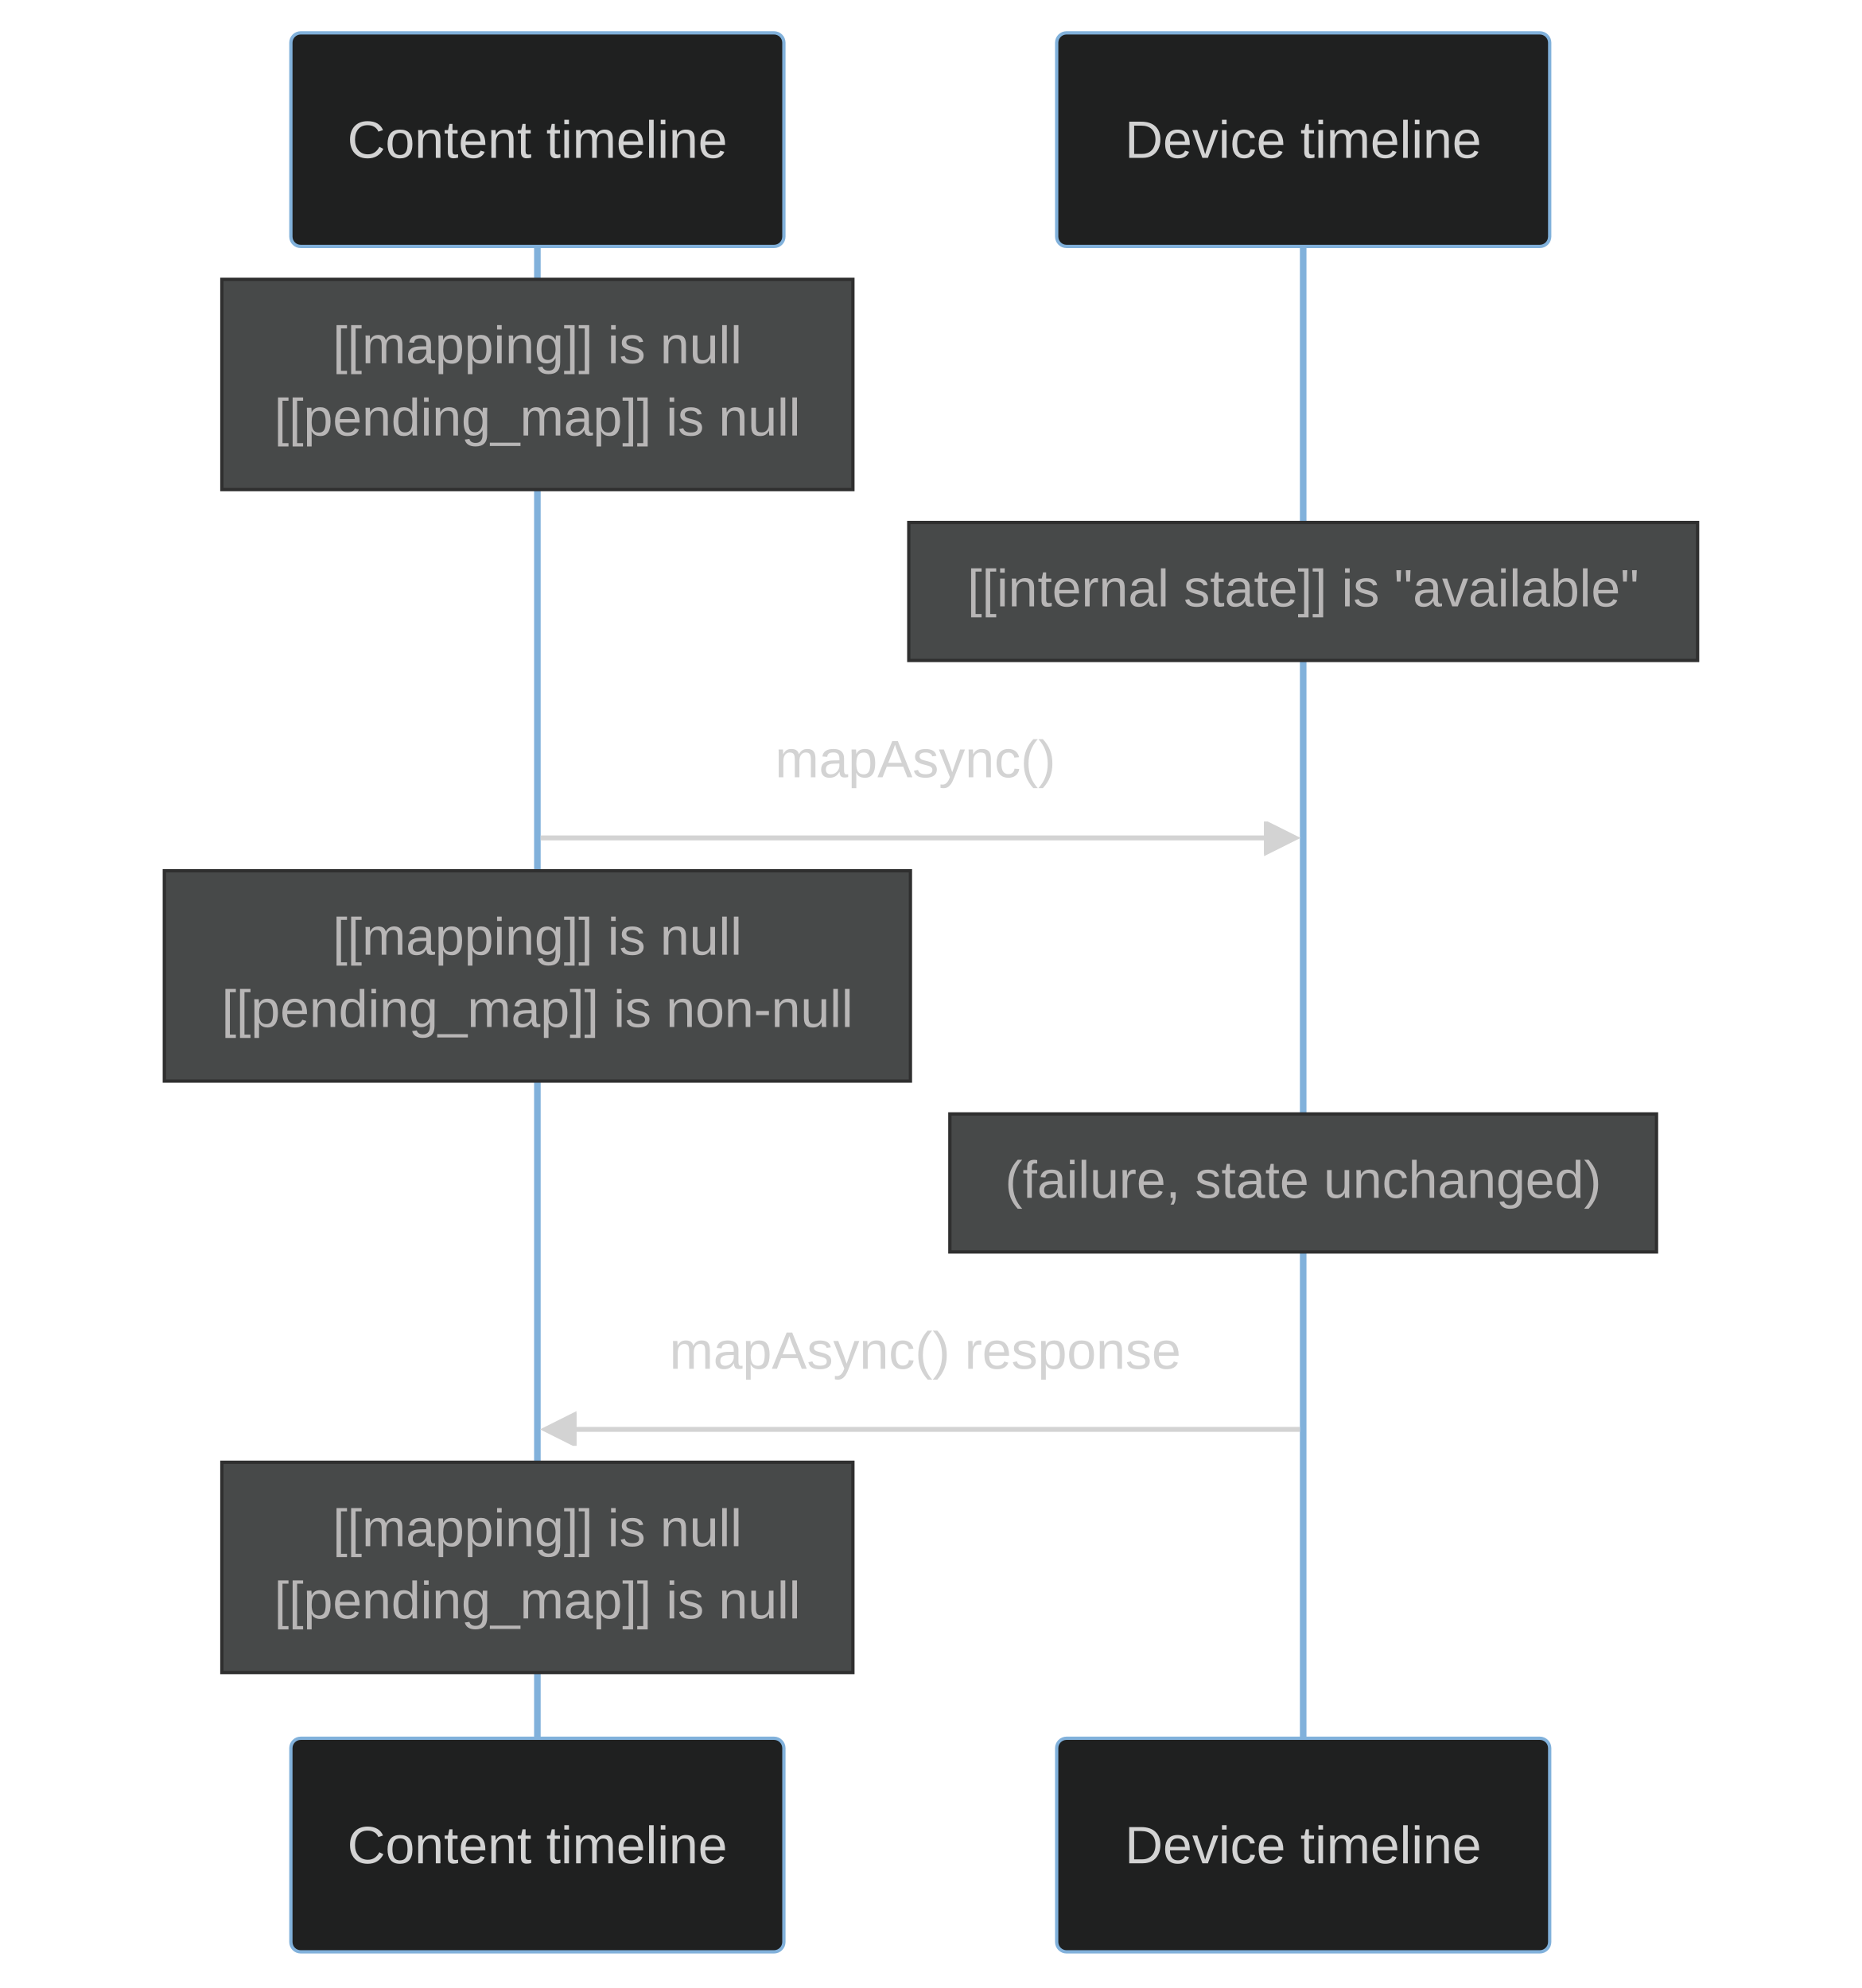
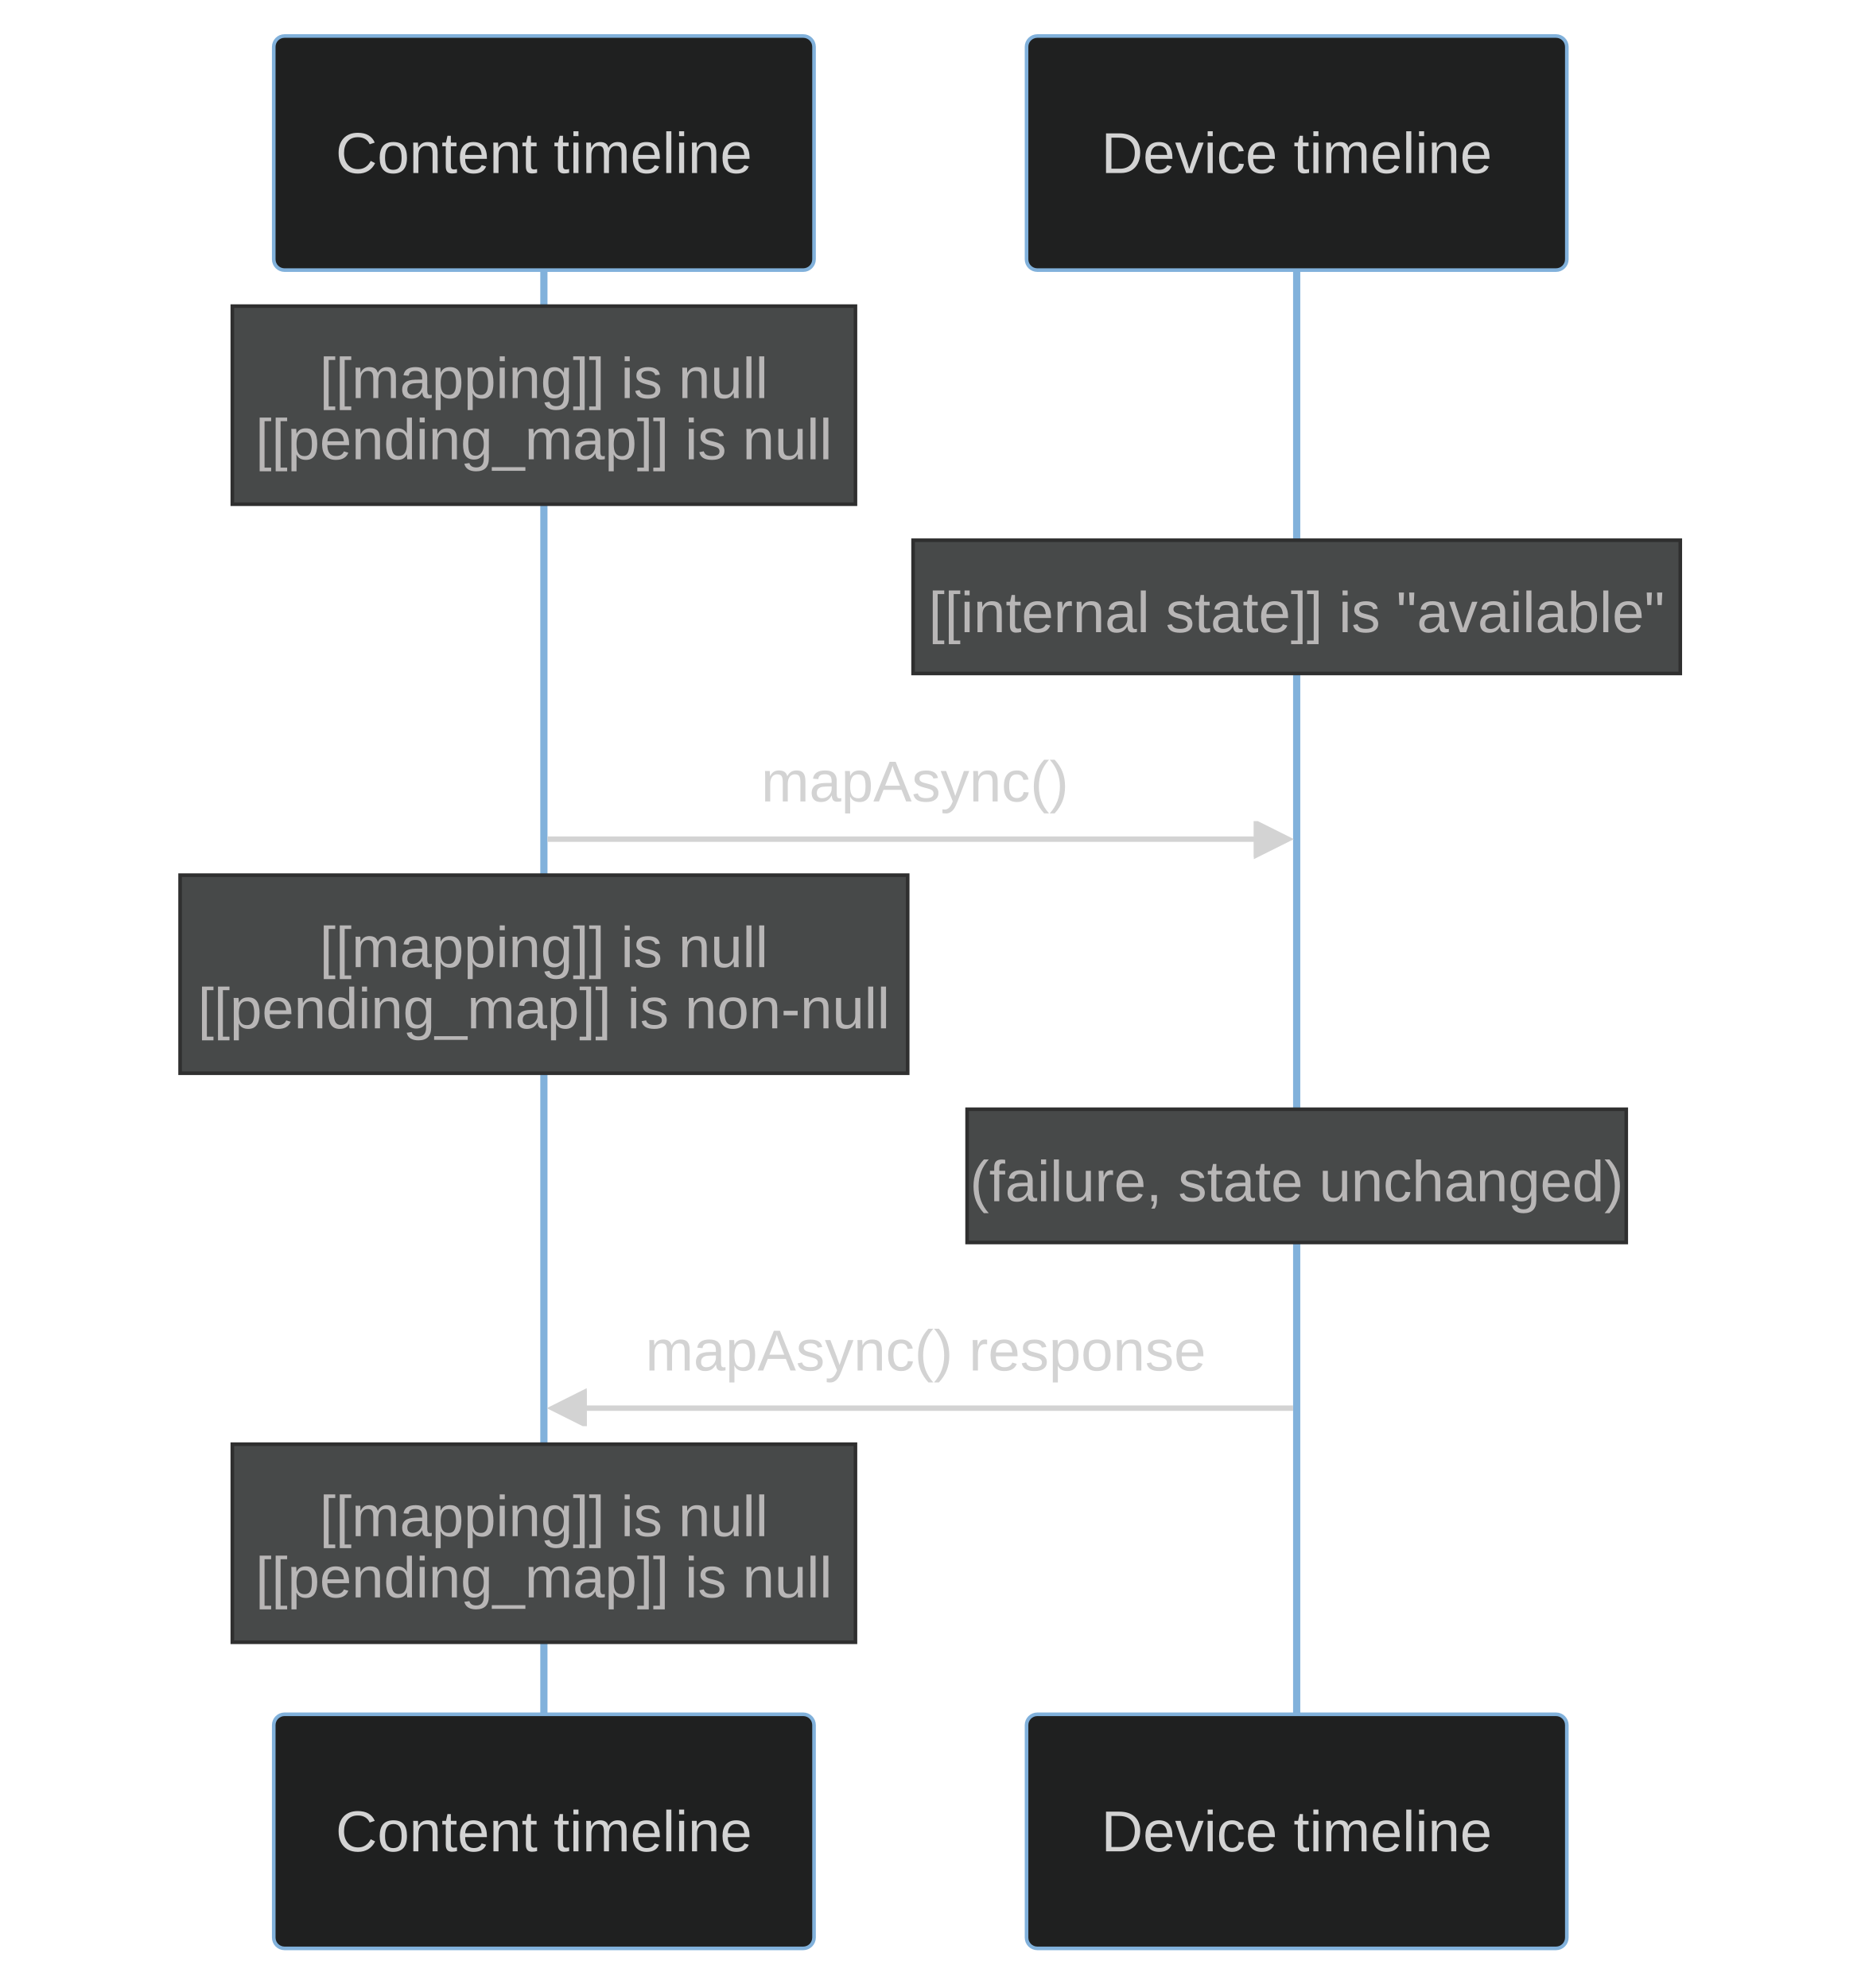
- <svg xmlns="http://www.w3.org/2000/svg" id="my-svg" width="100%" style="max-width: 566.5px; background-color: black;" viewBox="-88.5 -10 566.5 605" role="graphics-document document" aria-roledescription="sequence">
+ <svg xmlns="http://www.w3.org/2000/svg" id="my-svg" width="100%" style="max-width: 516.5px; background-color: black;" viewBox="-76 -10 516.5 552" role="graphics-document document" aria-roledescription="sequence">
  <g>
-     <rect x="233" y="519" fill="#eaeaea" stroke="#666" width="150" height="65" rx="3" ry="3" class="actor" />
-     <text x="308" y="551.5" dominant-baseline="central" alignment-baseline="central" class="actor" style="text-anchor: middle; font-size: 16px; font-weight: 400;">
-       <tspan x="308" dy="0">Device timeline</tspan>
+     <rect x="209" y="466" fill="#eaeaea" stroke="#666" width="150" height="65" name="Device timeline" rx="3" ry="3" class="actor actor-bottom" />
+     <text x="284" y="498.5" dominant-baseline="central" alignment-baseline="central" class="actor" style="text-anchor: middle; font-size: 16px; font-weight: 400;">
+       <tspan x="284" dy="0">Device timeline</tspan>
    </text>
  </g>
  <g>
-     <rect x="0" y="519" fill="#eaeaea" stroke="#666" width="150" height="65" rx="3" ry="3" class="actor" />
-     <text x="75" y="551.5" dominant-baseline="central" alignment-baseline="central" class="actor" style="text-anchor: middle; font-size: 16px; font-weight: 400;">
+     <rect x="0" y="466" fill="#eaeaea" stroke="#666" width="150" height="65" name="Content timeline" rx="3" ry="3" class="actor actor-bottom" />
+     <text x="75" y="498.5" dominant-baseline="central" alignment-baseline="central" class="actor" style="text-anchor: middle; font-size: 16px; font-weight: 400;">
      <tspan x="75" dy="0">Content timeline</tspan>
    </text>
  </g>
  <g>
-     <line id="actor1" x1="308" y1="5" x2="308" y2="519" class="200" stroke-width="0.5px" stroke="#999" />
+     <line id="actor1" x1="284" y1="5" x2="284" y2="466" class="200" stroke-width="0.5px" stroke="#999" />
    <g id="root-1">
-       <rect x="233" y="0" fill="#eaeaea" stroke="#666" width="150" height="65" rx="3" ry="3" class="actor" />
-       <text x="308" y="32.5" dominant-baseline="central" alignment-baseline="central" class="actor" style="text-anchor: middle; font-size: 16px; font-weight: 400;">
-         <tspan x="308" dy="0">Device timeline</tspan>
+       <rect x="209" y="0" fill="#eaeaea" stroke="#666" width="150" height="65" name="Device timeline" rx="3" ry="3" class="actor actor-top" />
+       <text x="284" y="32.5" dominant-baseline="central" alignment-baseline="central" class="actor" style="text-anchor: middle; font-size: 16px; font-weight: 400;">
+         <tspan x="284" dy="0">Device timeline</tspan>
      </text>
    </g>
  </g>
  <g>
-     <line id="actor0" x1="75" y1="5" x2="75" y2="519" class="200" stroke-width="0.5px" stroke="#999" />
+     <line id="actor0" x1="75" y1="5" x2="75" y2="466" class="200" stroke-width="0.5px" stroke="#999" />
    <g id="root-0">
-       <rect x="0" y="0" fill="#eaeaea" stroke="#666" width="150" height="65" rx="3" ry="3" class="actor" />
+       <rect x="0" y="0" fill="#eaeaea" stroke="#666" width="150" height="65" name="Content timeline" rx="3" ry="3" class="actor actor-top" />
      <text x="75" y="32.5" dominant-baseline="central" alignment-baseline="central" class="actor" style="text-anchor: middle; font-size: 16px; font-weight: 400;">
        <tspan x="75" dy="0">Content timeline</tspan>
      </text>
    </g>
  </g>
  <style>#my-svg{font-family:"trebuchet ms",verdana,arial,sans-serif;font-size:16px;fill:#ccc;}#my-svg .error-icon{fill:#a44141;}#my-svg .error-text{fill:#ddd;stroke:#ddd;}#my-svg .edge-thickness-normal{stroke-width:2px;}#my-svg .edge-thickness-thick{stroke-width:3.5px;}#my-svg .edge-pattern-solid{stroke-dasharray:0;}#my-svg .edge-pattern-dashed{stroke-dasharray:3;}#my-svg .edge-pattern-dotted{stroke-dasharray:2;}#my-svg .marker{fill:lightgrey;stroke:lightgrey;}#my-svg .marker.cross{stroke:lightgrey;}#my-svg svg{font-family:"trebuchet ms",verdana,arial,sans-serif;font-size:16px;}#my-svg .actor{stroke:#81B1DB;fill:#1f2020;}#my-svg text.actor&gt;tspan{fill:lightgrey;stroke:none;}#my-svg .actor-line{stroke:lightgrey;}#my-svg .messageLine0{stroke-width:1.5;stroke-dasharray:none;stroke:lightgrey;}#my-svg .messageLine1{stroke-width:1.5;stroke-dasharray:2,2;stroke:lightgrey;}#my-svg #arrowhead path{fill:lightgrey;stroke:lightgrey;}#my-svg .sequenceNumber{fill:black;}#my-svg #sequencenumber{fill:lightgrey;}#my-svg #crosshead path{fill:lightgrey;stroke:lightgrey;}#my-svg .messageText{fill:lightgrey;stroke:none;}#my-svg .labelBox{stroke:#81B1DB;fill:#1f2020;}#my-svg .labelText,#my-svg .labelText&gt;tspan{fill:lightgrey;stroke:none;}#my-svg .loopText,#my-svg .loopText&gt;tspan{fill:lightgrey;stroke:none;}#my-svg .loopLine{stroke-width:2px;stroke-dasharray:2,2;stroke:#81B1DB;fill:#81B1DB;}#my-svg .note{stroke:hsl(180, 0%, 18.353%);fill:hsl(180, 1.587%, 28.353%);}#my-svg .noteText,#my-svg .noteText&gt;tspan{fill:rgb(183.848, 181.552, 181.552);stroke:none;}#my-svg .activation0{fill:hsl(180, 1.587%, 28.353%);stroke:#81B1DB;}#my-svg .activation1{fill:hsl(180, 1.587%, 28.353%);stroke:#81B1DB;}#my-svg .activation2{fill:hsl(180, 1.587%, 28.353%);stroke:#81B1DB;}#my-svg .actorPopupMenu{position:absolute;}#my-svg .actorPopupMenuPanel{position:absolute;fill:#1f2020;box-shadow:0px 8px 16px 0px rgba(0,0,0,0.2);filter:drop-shadow(3px 5px 2px rgb(0 0 0 / 0.4));}#my-svg .actor-man line{stroke:#81B1DB;fill:#1f2020;}#my-svg .actor-man circle,#my-svg line{stroke:#81B1DB;fill:#1f2020;stroke-width:2px;}#my-svg .messageText{stroke:none;}#my-svg :root{--mermaid-font-family:"trebuchet ms",verdana,arial,sans-serif;}</style>
  <g />
  <defs>
    <symbol id="computer" width="24" height="24">
      <path transform="scale(.5)" d="M2 2v13h20v-13h-20zm18 11h-16v-9h16v9zm-10.228 6l.466-1h3.524l.467 1h-4.457zm14.228 3h-24l2-6h2.104l-1.33 4h18.45l-1.297-4h2.073l2 6zm-5-10h-14v-7h14v7z" />
    </symbol>
  </defs>
  <defs>
    <symbol id="database" fill-rule="evenodd" clip-rule="evenodd">
      <path transform="scale(.5)" d="M12.258.001l.256.004.255.005.253.008.251.01.249.012.247.015.246.016.242.019.241.02.239.023.236.024.233.027.231.028.229.031.225.032.223.034.22.036.217.038.214.04.211.041.208.043.205.045.201.046.198.048.194.05.191.051.187.053.183.054.18.056.175.057.172.059.168.06.163.061.16.063.155.064.15.066.074.033.073.033.071.034.07.034.069.035.068.035.067.035.066.035.064.036.064.036.062.036.06.036.06.037.058.037.058.037.055.038.055.038.053.038.052.038.051.039.05.039.048.039.047.039.045.04.044.04.043.04.041.04.04.041.039.041.037.041.036.041.034.041.033.042.032.042.03.042.029.042.027.042.026.043.024.043.023.043.021.043.02.043.018.044.017.043.015.044.013.044.012.044.011.045.009.044.007.045.006.045.004.045.002.045.001.045v17l-.001.045-.002.045-.004.045-.006.045-.007.045-.009.044-.011.045-.012.044-.013.044-.015.044-.017.043-.018.044-.02.043-.021.043-.023.043-.024.043-.026.043-.027.042-.029.042-.03.042-.032.042-.033.042-.034.041-.036.041-.037.041-.039.041-.04.041-.041.04-.043.04-.044.04-.045.04-.047.039-.048.039-.05.039-.051.039-.052.038-.053.038-.055.038-.055.038-.058.037-.058.037-.06.037-.06.036-.062.036-.064.036-.064.036-.066.035-.067.035-.068.035-.069.035-.07.034-.071.034-.073.033-.074.033-.15.066-.155.064-.16.063-.163.061-.168.06-.172.059-.175.057-.18.056-.183.054-.187.053-.191.051-.194.05-.198.048-.201.046-.205.045-.208.043-.211.041-.214.04-.217.038-.22.036-.223.034-.225.032-.229.031-.231.028-.233.027-.236.024-.239.023-.241.02-.242.019-.246.016-.247.015-.249.012-.251.01-.253.008-.255.005-.256.004-.258.001-.258-.001-.256-.004-.255-.005-.253-.008-.251-.01-.249-.012-.247-.015-.245-.016-.243-.019-.241-.02-.238-.023-.236-.024-.234-.027-.231-.028-.228-.031-.226-.032-.223-.034-.22-.036-.217-.038-.214-.04-.211-.041-.208-.043-.204-.045-.201-.046-.198-.048-.195-.05-.19-.051-.187-.053-.184-.054-.179-.056-.176-.057-.172-.059-.167-.06-.164-.061-.159-.063-.155-.064-.151-.066-.074-.033-.072-.033-.072-.034-.07-.034-.069-.035-.068-.035-.067-.035-.066-.035-.064-.036-.063-.036-.062-.036-.061-.036-.06-.037-.058-.037-.057-.037-.056-.038-.055-.038-.053-.038-.052-.038-.051-.039-.049-.039-.049-.039-.046-.039-.046-.04-.044-.04-.043-.04-.041-.04-.04-.041-.039-.041-.037-.041-.036-.041-.034-.041-.033-.042-.032-.042-.03-.042-.029-.042-.027-.042-.026-.043-.024-.043-.023-.043-.021-.043-.02-.043-.018-.044-.017-.043-.015-.044-.013-.044-.012-.044-.011-.045-.009-.044-.007-.045-.006-.045-.004-.045-.002-.045-.001-.045v-17l.001-.045.002-.045.004-.045.006-.045.007-.045.009-.044.011-.045.012-.044.013-.044.015-.044.017-.043.018-.044.02-.043.021-.043.023-.043.024-.043.026-.043.027-.042.029-.042.03-.042.032-.042.033-.042.034-.041.036-.041.037-.041.039-.041.04-.041.041-.04.043-.04.044-.04.046-.04.046-.039.049-.039.049-.039.051-.039.052-.038.053-.038.055-.038.056-.038.057-.037.058-.037.06-.037.061-.036.062-.036.063-.036.064-.036.066-.035.067-.035.068-.035.069-.035.07-.034.072-.034.072-.033.074-.033.151-.066.155-.064.159-.063.164-.061.167-.06.172-.059.176-.057.179-.056.184-.054.187-.053.19-.051.195-.05.198-.048.201-.046.204-.045.208-.043.211-.041.214-.04.217-.038.22-.036.223-.034.226-.032.228-.031.231-.028.234-.027.236-.024.238-.023.241-.02.243-.019.245-.016.247-.015.249-.012.251-.01.253-.008.255-.005.256-.004.258-.001.258.001zm-9.258 20.499v.01l.001.021.003.021.004.022.005.021.006.022.007.022.009.023.01.022.011.023.012.023.013.023.015.023.016.024.017.023.018.024.019.024.021.024.022.025.023.024.024.025.052.049.056.05.061.051.066.051.07.051.075.051.079.052.084.052.088.052.092.052.097.052.102.051.105.052.11.052.114.051.119.051.123.051.127.05.131.05.135.05.139.048.144.049.147.047.152.047.155.047.16.045.163.045.167.043.171.043.176.041.178.041.183.039.187.039.19.037.194.035.197.035.202.033.204.031.209.03.212.029.216.027.219.025.222.024.226.021.23.02.233.018.236.016.24.015.243.012.246.01.249.008.253.005.256.004.259.001.26-.001.257-.004.254-.005.25-.008.247-.011.244-.012.241-.014.237-.016.233-.018.231-.021.226-.021.224-.024.22-.026.216-.027.212-.028.21-.031.205-.031.202-.034.198-.034.194-.036.191-.037.187-.039.183-.04.179-.04.175-.042.172-.043.168-.044.163-.045.16-.046.155-.046.152-.047.148-.048.143-.049.139-.049.136-.05.131-.05.126-.05.123-.051.118-.052.114-.051.11-.052.106-.052.101-.052.096-.052.092-.052.088-.053.083-.051.079-.052.074-.052.07-.051.065-.051.06-.051.056-.05.051-.05.023-.024.023-.025.021-.024.02-.024.019-.024.018-.024.017-.024.015-.023.014-.024.013-.023.012-.023.01-.023.01-.022.008-.022.006-.022.006-.022.004-.022.004-.021.001-.021.001-.021v-4.127l-.077.055-.08.053-.083.054-.085.053-.087.052-.09.052-.093.051-.095.05-.097.05-.1.049-.102.049-.105.048-.106.047-.109.047-.111.046-.114.045-.115.045-.118.044-.12.043-.122.042-.124.042-.126.041-.128.04-.13.04-.132.038-.134.038-.135.037-.138.037-.139.035-.142.035-.143.034-.144.033-.147.032-.148.031-.15.03-.151.03-.153.029-.154.027-.156.027-.158.026-.159.025-.161.024-.162.023-.163.022-.165.021-.166.02-.167.019-.169.018-.169.017-.171.016-.173.015-.173.014-.175.013-.175.012-.177.011-.178.01-.179.008-.179.008-.181.006-.182.005-.182.004-.184.003-.184.002h-.37l-.184-.002-.184-.003-.182-.004-.182-.005-.181-.006-.179-.008-.179-.008-.178-.01-.176-.011-.176-.012-.175-.013-.173-.014-.172-.015-.171-.016-.17-.017-.169-.018-.167-.019-.166-.02-.165-.021-.163-.022-.162-.023-.161-.024-.159-.025-.157-.026-.156-.027-.155-.027-.153-.029-.151-.03-.15-.03-.148-.031-.146-.032-.145-.033-.143-.034-.141-.035-.14-.035-.137-.037-.136-.037-.134-.038-.132-.038-.13-.04-.128-.04-.126-.041-.124-.042-.122-.042-.12-.044-.117-.043-.116-.045-.113-.045-.112-.046-.109-.047-.106-.047-.105-.048-.102-.049-.1-.049-.097-.05-.095-.05-.093-.052-.09-.051-.087-.052-.085-.053-.083-.054-.08-.054-.077-.054v4.127zm0-5.654v.011l.001.021.003.021.004.021.005.022.006.022.007.022.009.022.01.022.011.023.012.023.013.023.015.024.016.023.017.024.018.024.019.024.021.024.022.024.023.025.024.024.052.05.056.05.061.05.066.051.07.051.075.052.079.051.084.052.088.052.092.052.097.052.102.052.105.052.11.051.114.051.119.052.123.05.127.051.131.05.135.049.139.049.144.048.147.048.152.047.155.046.16.045.163.045.167.044.171.042.176.042.178.04.183.04.187.038.19.037.194.036.197.034.202.033.204.032.209.03.212.028.216.027.219.025.222.024.226.022.23.02.233.018.236.016.24.014.243.012.246.01.249.008.253.006.256.003.259.001.26-.001.257-.003.254-.006.25-.008.247-.01.244-.012.241-.015.237-.016.233-.018.231-.02.226-.022.224-.024.22-.025.216-.027.212-.029.21-.03.205-.032.202-.033.198-.035.194-.036.191-.037.187-.039.183-.039.179-.041.175-.042.172-.043.168-.044.163-.045.16-.045.155-.047.152-.047.148-.048.143-.048.139-.05.136-.049.131-.05.126-.051.123-.051.118-.051.114-.052.11-.052.106-.052.101-.052.096-.052.092-.052.088-.052.083-.052.079-.052.074-.051.07-.052.065-.051.06-.05.056-.051.051-.049.023-.025.023-.024.021-.025.02-.024.019-.024.018-.024.017-.024.015-.023.014-.023.013-.024.012-.022.01-.023.01-.023.008-.022.006-.022.006-.022.004-.021.004-.022.001-.021.001-.021v-4.139l-.077.054-.08.054-.083.054-.085.052-.087.053-.09.051-.093.051-.095.051-.097.05-.1.049-.102.049-.105.048-.106.047-.109.047-.111.046-.114.045-.115.044-.118.044-.12.044-.122.042-.124.042-.126.041-.128.04-.13.039-.132.039-.134.038-.135.037-.138.036-.139.036-.142.035-.143.033-.144.033-.147.033-.148.031-.15.03-.151.03-.153.028-.154.028-.156.027-.158.026-.159.025-.161.024-.162.023-.163.022-.165.021-.166.02-.167.019-.169.018-.169.017-.171.016-.173.015-.173.014-.175.013-.175.012-.177.011-.178.009-.179.009-.179.007-.181.007-.182.005-.182.004-.184.003-.184.002h-.37l-.184-.002-.184-.003-.182-.004-.182-.005-.181-.007-.179-.007-.179-.009-.178-.009-.176-.011-.176-.012-.175-.013-.173-.014-.172-.015-.171-.016-.17-.017-.169-.018-.167-.019-.166-.02-.165-.021-.163-.022-.162-.023-.161-.024-.159-.025-.157-.026-.156-.027-.155-.028-.153-.028-.151-.03-.15-.03-.148-.031-.146-.033-.145-.033-.143-.033-.141-.035-.14-.036-.137-.036-.136-.037-.134-.038-.132-.039-.13-.039-.128-.04-.126-.041-.124-.042-.122-.043-.12-.043-.117-.044-.116-.044-.113-.046-.112-.046-.109-.046-.106-.047-.105-.048-.102-.049-.1-.049-.097-.05-.095-.051-.093-.051-.09-.051-.087-.053-.085-.052-.083-.054-.08-.054-.077-.054v4.139zm0-5.666v.011l.001.02.003.022.004.021.005.022.006.021.007.022.009.023.01.022.011.023.012.023.013.023.015.023.016.024.017.024.018.023.019.024.021.025.022.024.023.024.024.025.052.05.056.05.061.05.066.051.07.051.075.052.079.051.084.052.088.052.092.052.097.052.102.052.105.051.11.052.114.051.119.051.123.051.127.05.131.05.135.05.139.049.144.048.147.048.152.047.155.046.16.045.163.045.167.043.171.043.176.042.178.04.183.04.187.038.19.037.194.036.197.034.202.033.204.032.209.03.212.028.216.027.219.025.222.024.226.021.23.02.233.018.236.017.24.014.243.012.246.01.249.008.253.006.256.003.259.001.26-.001.257-.003.254-.006.25-.008.247-.01.244-.013.241-.014.237-.016.233-.018.231-.02.226-.022.224-.024.22-.025.216-.027.212-.029.21-.03.205-.032.202-.033.198-.035.194-.036.191-.037.187-.039.183-.039.179-.041.175-.042.172-.043.168-.044.163-.045.16-.045.155-.047.152-.047.148-.048.143-.049.139-.049.136-.049.131-.051.126-.05.123-.051.118-.052.114-.051.11-.052.106-.052.101-.052.096-.052.092-.052.088-.052.083-.052.079-.052.074-.052.07-.051.065-.051.06-.051.056-.05.051-.049.023-.025.023-.025.021-.024.02-.024.019-.024.018-.024.017-.024.015-.023.014-.024.013-.023.012-.023.01-.022.01-.023.008-.022.006-.022.006-.022.004-.022.004-.021.001-.021.001-.021v-4.153l-.077.054-.08.054-.083.053-.085.053-.087.053-.09.051-.093.051-.095.051-.097.05-.1.049-.102.048-.105.048-.106.048-.109.046-.111.046-.114.046-.115.044-.118.044-.12.043-.122.043-.124.042-.126.041-.128.04-.13.039-.132.039-.134.038-.135.037-.138.036-.139.036-.142.034-.143.034-.144.033-.147.032-.148.032-.15.03-.151.03-.153.028-.154.028-.156.027-.158.026-.159.024-.161.024-.162.023-.163.023-.165.021-.166.02-.167.019-.169.018-.169.017-.171.016-.173.015-.173.014-.175.013-.175.012-.177.01-.178.01-.179.009-.179.007-.181.006-.182.006-.182.004-.184.003-.184.001-.185.001-.185-.001-.184-.001-.184-.003-.182-.004-.182-.006-.181-.006-.179-.007-.179-.009-.178-.01-.176-.01-.176-.012-.175-.013-.173-.014-.172-.015-.171-.016-.17-.017-.169-.018-.167-.019-.166-.02-.165-.021-.163-.023-.162-.023-.161-.024-.159-.024-.157-.026-.156-.027-.155-.028-.153-.028-.151-.03-.15-.03-.148-.032-.146-.032-.145-.033-.143-.034-.141-.034-.14-.036-.137-.036-.136-.037-.134-.038-.132-.039-.13-.039-.128-.041-.126-.041-.124-.041-.122-.043-.12-.043-.117-.044-.116-.044-.113-.046-.112-.046-.109-.046-.106-.048-.105-.048-.102-.048-.1-.05-.097-.049-.095-.051-.093-.051-.09-.052-.087-.052-.085-.053-.083-.053-.08-.054-.077-.054v4.153zm8.74-8.179l-.257.004-.254.005-.25.008-.247.011-.244.012-.241.014-.237.016-.233.018-.231.021-.226.022-.224.023-.22.026-.216.027-.212.028-.21.031-.205.032-.202.033-.198.034-.194.036-.191.038-.187.038-.183.04-.179.041-.175.042-.172.043-.168.043-.163.045-.16.046-.155.046-.152.048-.148.048-.143.048-.139.049-.136.05-.131.05-.126.051-.123.051-.118.051-.114.052-.11.052-.106.052-.101.052-.096.052-.092.052-.088.052-.083.052-.079.052-.074.051-.07.052-.065.051-.06.05-.056.05-.051.05-.023.025-.023.024-.021.024-.02.025-.019.024-.018.024-.017.023-.015.024-.014.023-.013.023-.012.023-.01.023-.01.022-.008.022-.006.023-.006.021-.004.022-.004.021-.001.021-.001.021.001.021.001.021.004.021.004.022.006.021.006.023.008.022.01.022.01.023.012.023.013.023.014.023.015.024.017.023.018.024.019.024.02.025.021.024.023.024.023.025.051.05.056.05.06.05.065.051.07.052.074.051.079.052.083.052.088.052.092.052.096.052.101.052.106.052.11.052.114.052.118.051.123.051.126.051.131.05.136.05.139.049.143.048.148.048.152.048.155.046.16.046.163.045.168.043.172.043.175.042.179.041.183.04.187.038.191.038.194.036.198.034.202.033.205.032.21.031.212.028.216.027.22.026.224.023.226.022.231.021.233.018.237.016.241.014.244.012.247.011.25.008.254.005.257.004.26.001.26-.001.257-.004.254-.005.25-.008.247-.011.244-.012.241-.014.237-.016.233-.018.231-.021.226-.022.224-.023.22-.026.216-.027.212-.028.21-.031.205-.032.202-.033.198-.034.194-.036.191-.038.187-.038.183-.04.179-.041.175-.042.172-.043.168-.043.163-.045.16-.046.155-.046.152-.048.148-.048.143-.048.139-.049.136-.05.131-.05.126-.051.123-.051.118-.051.114-.052.11-.052.106-.052.101-.052.096-.052.092-.052.088-.052.083-.052.079-.052.074-.051.07-.052.065-.051.06-.05.056-.05.051-.05.023-.025.023-.024.021-.024.02-.025.019-.024.018-.024.017-.023.015-.024.014-.023.013-.023.012-.023.01-.023.01-.022.008-.022.006-.023.006-.021.004-.022.004-.021.001-.021.001-.021-.001-.021-.001-.021-.004-.021-.004-.022-.006-.021-.006-.023-.008-.022-.01-.022-.01-.023-.012-.023-.013-.023-.014-.023-.015-.024-.017-.023-.018-.024-.019-.024-.02-.025-.021-.024-.023-.024-.023-.025-.051-.05-.056-.05-.06-.05-.065-.051-.07-.052-.074-.051-.079-.052-.083-.052-.088-.052-.092-.052-.096-.052-.101-.052-.106-.052-.11-.052-.114-.052-.118-.051-.123-.051-.126-.051-.131-.05-.136-.05-.139-.049-.143-.048-.148-.048-.152-.048-.155-.046-.16-.046-.163-.045-.168-.043-.172-.043-.175-.042-.179-.041-.183-.04-.187-.038-.191-.038-.194-.036-.198-.034-.202-.033-.205-.032-.21-.031-.212-.028-.216-.027-.22-.026-.224-.023-.226-.022-.231-.021-.233-.018-.237-.016-.241-.014-.244-.012-.247-.011-.25-.008-.254-.005-.257-.004-.26-.001-.26.001z" />
    </symbol>
  </defs>
  <defs>
    <symbol id="clock" width="24" height="24">
      <path transform="scale(.5)" d="M12 2c5.514 0 10 4.486 10 10s-4.486 10-10 10-10-4.486-10-10 4.486-10 10-10zm0-2c-6.627 0-12 5.373-12 12s5.373 12 12 12 12-5.373 12-12-5.373-12-12-12zm5.848 12.459c.202.038.202.333.001.372-1.907.361-6.045 1.111-6.547 1.111-.719 0-1.301-.582-1.301-1.301 0-.512.77-5.447 1.125-7.445.034-.192.312-.181.343.014l.985 6.238 5.394 1.011z" />
    </symbol>
  </defs>
  <defs>
    <marker id="arrowhead" refX="7.9" refY="5" markerUnits="userSpaceOnUse" markerWidth="12" markerHeight="12" orient="auto">
      <path d="M 0 0 L 10 5 L 0 10 z" />
    </marker>
  </defs>
  <defs>
    <marker id="crosshead" markerWidth="15" markerHeight="8" orient="auto" refX="4" refY="4.5">
      <path fill="none" stroke="#000000" stroke-width="1pt" d="M 1,2 L 6,7 M 6,2 L 1,7" style="stroke-dasharray: 0, 0;" />
    </marker>
  </defs>
  <defs>
    <marker id="filled-head" refX="15.5" refY="7" markerWidth="20" markerHeight="28" orient="auto">
      <path d="M 18,7 L9,13 L14,7 L9,1 Z" />
    </marker>
  </defs>
  <defs>
    <marker id="sequencenumber" refX="15" refY="15" markerWidth="60" markerHeight="40" orient="auto">
      <circle cx="15" cy="15" r="6" />
    </marker>
  </defs>
  <g>
-     <rect x="-21" y="75" fill="#EDF2AE" stroke="#666" width="192" height="64" rx="0" ry="0" class="note" />
+     <rect x="-11.5" y="75" fill="#EDF2AE" stroke="#666" width="173" height="55" rx="0" ry="0" class="note" />
    <text x="75" y="80" text-anchor="middle" dominant-baseline="middle" alignment-baseline="middle" class="noteText" dy="1em" style="font-size: 16px; font-weight: 400;">
      <tspan x="75">[[mapping]] is null</tspan>
    </text>
-     <text x="75" y="102" text-anchor="middle" dominant-baseline="middle" alignment-baseline="middle" class="noteText" dy="1em" style="font-size: 16px; font-weight: 400;">
+     <text x="75" y="97" text-anchor="middle" dominant-baseline="middle" alignment-baseline="middle" class="noteText" dy="1em" style="font-size: 16px; font-weight: 400;">
      <tspan x="75">[[pending_map]] is null</tspan>
    </text>
  </g>
  <g>
-     <rect x="188" y="149" fill="#EDF2AE" stroke="#666" width="240" height="42" rx="0" ry="0" class="note" />
-     <text x="308" y="154" text-anchor="middle" dominant-baseline="middle" alignment-baseline="middle" class="noteText" dy="1em" style="font-size: 16px; font-weight: 400;">
-       <tspan x="308">[[internal state]] is "available"</tspan>
+     <rect x="177.5" y="140" fill="#EDF2AE" stroke="#666" width="213" height="37" rx="0" ry="0" class="note" />
+     <text x="284" y="145" text-anchor="middle" dominant-baseline="middle" alignment-baseline="middle" class="noteText" dy="1em" style="font-size: 16px; font-weight: 400;">
+       <tspan x="284">[[internal state]] is "available"</tspan>
    </text>
  </g>
  <g>
-     <rect x="-38.5" y="255" fill="#EDF2AE" stroke="#666" width="227" height="64" rx="0" ry="0" class="note" />
-     <text x="75" y="260" text-anchor="middle" dominant-baseline="middle" alignment-baseline="middle" class="noteText" dy="1em" style="font-size: 16px; font-weight: 400;">
+     <rect x="-26" y="233" fill="#EDF2AE" stroke="#666" width="202" height="55" rx="0" ry="0" class="note" />
+     <text x="75" y="238" text-anchor="middle" dominant-baseline="middle" alignment-baseline="middle" class="noteText" dy="1em" style="font-size: 16px; font-weight: 400;">
      <tspan x="75">[[mapping]] is null</tspan>
    </text>
-     <text x="75" y="282" text-anchor="middle" dominant-baseline="middle" alignment-baseline="middle" class="noteText" dy="1em" style="font-size: 16px; font-weight: 400;">
+     <text x="75" y="255" text-anchor="middle" dominant-baseline="middle" alignment-baseline="middle" class="noteText" dy="1em" style="font-size: 16px; font-weight: 400;">
      <tspan x="75">[[pending_map]] is non-null</tspan>
    </text>
  </g>
  <g>
-     <rect x="200.5" y="329" fill="#EDF2AE" stroke="#666" width="215" height="42" rx="0" ry="0" class="note" />
-     <text x="308" y="334" text-anchor="middle" dominant-baseline="middle" alignment-baseline="middle" class="noteText" dy="1em" style="font-size: 16px; font-weight: 400;">
-       <tspan x="308">(failure, state unchanged)</tspan>
+     <rect x="192.5" y="298" fill="#EDF2AE" stroke="#666" width="183" height="37" rx="0" ry="0" class="note" />
+     <text x="284" y="303" text-anchor="middle" dominant-baseline="middle" alignment-baseline="middle" class="noteText" dy="1em" style="font-size: 16px; font-weight: 400;">
+       <tspan x="284">(failure, state unchanged)</tspan>
    </text>
  </g>
  <g>
-     <rect x="-21" y="435" fill="#EDF2AE" stroke="#666" width="192" height="64" rx="0" ry="0" class="note" />
-     <text x="75" y="440" text-anchor="middle" dominant-baseline="middle" alignment-baseline="middle" class="noteText" dy="1em" style="font-size: 16px; font-weight: 400;">
+     <rect x="-11.5" y="391" fill="#EDF2AE" stroke="#666" width="173" height="55" rx="0" ry="0" class="note" />
+     <text x="75" y="396" text-anchor="middle" dominant-baseline="middle" alignment-baseline="middle" class="noteText" dy="1em" style="font-size: 16px; font-weight: 400;">
      <tspan x="75">[[mapping]] is null</tspan>
    </text>
-     <text x="75" y="462" text-anchor="middle" dominant-baseline="middle" alignment-baseline="middle" class="noteText" dy="1em" style="font-size: 16px; font-weight: 400;">
+     <text x="75" y="413" text-anchor="middle" dominant-baseline="middle" alignment-baseline="middle" class="noteText" dy="1em" style="font-size: 16px; font-weight: 400;">
      <tspan x="75">[[pending_map]] is null</tspan>
    </text>
  </g>
-   <text x="190" y="206" text-anchor="middle" dominant-baseline="middle" alignment-baseline="middle" class="messageText" dy="1em" style="font-size: 16px; font-weight: 400;">mapAsync()</text>
-   <line x1="76" y1="245" x2="304" y2="245" class="messageLine0" stroke-width="2" stroke="none" marker-end="url(#arrowhead)" style="fill: none;" />
-   <text x="193" y="386" text-anchor="middle" dominant-baseline="middle" alignment-baseline="middle" class="messageText" dy="1em" style="font-size: 16px; font-weight: 400;">mapAsync() response</text>
-   <line x1="307" y1="425" x2="79" y2="425" class="messageLine0" stroke-width="2" stroke="none" marker-end="url(#arrowhead)" style="fill: none;" />
+   <text x="178" y="192" text-anchor="middle" dominant-baseline="middle" alignment-baseline="middle" class="messageText" dy="1em" style="font-size: 16px; font-weight: 400;">mapAsync()</text>
+   <line x1="76" y1="223" x2="280" y2="223" class="messageLine0" stroke-width="2" stroke="none" marker-end="url(#arrowhead)" style="fill: none;" />
+   <text x="181" y="350" text-anchor="middle" dominant-baseline="middle" alignment-baseline="middle" class="messageText" dy="1em" style="font-size: 16px; font-weight: 400;">mapAsync() response</text>
+   <line x1="283" y1="381" x2="79" y2="381" class="messageLine0" stroke-width="2" stroke="none" marker-end="url(#arrowhead)" style="fill: none;" />
</svg>
